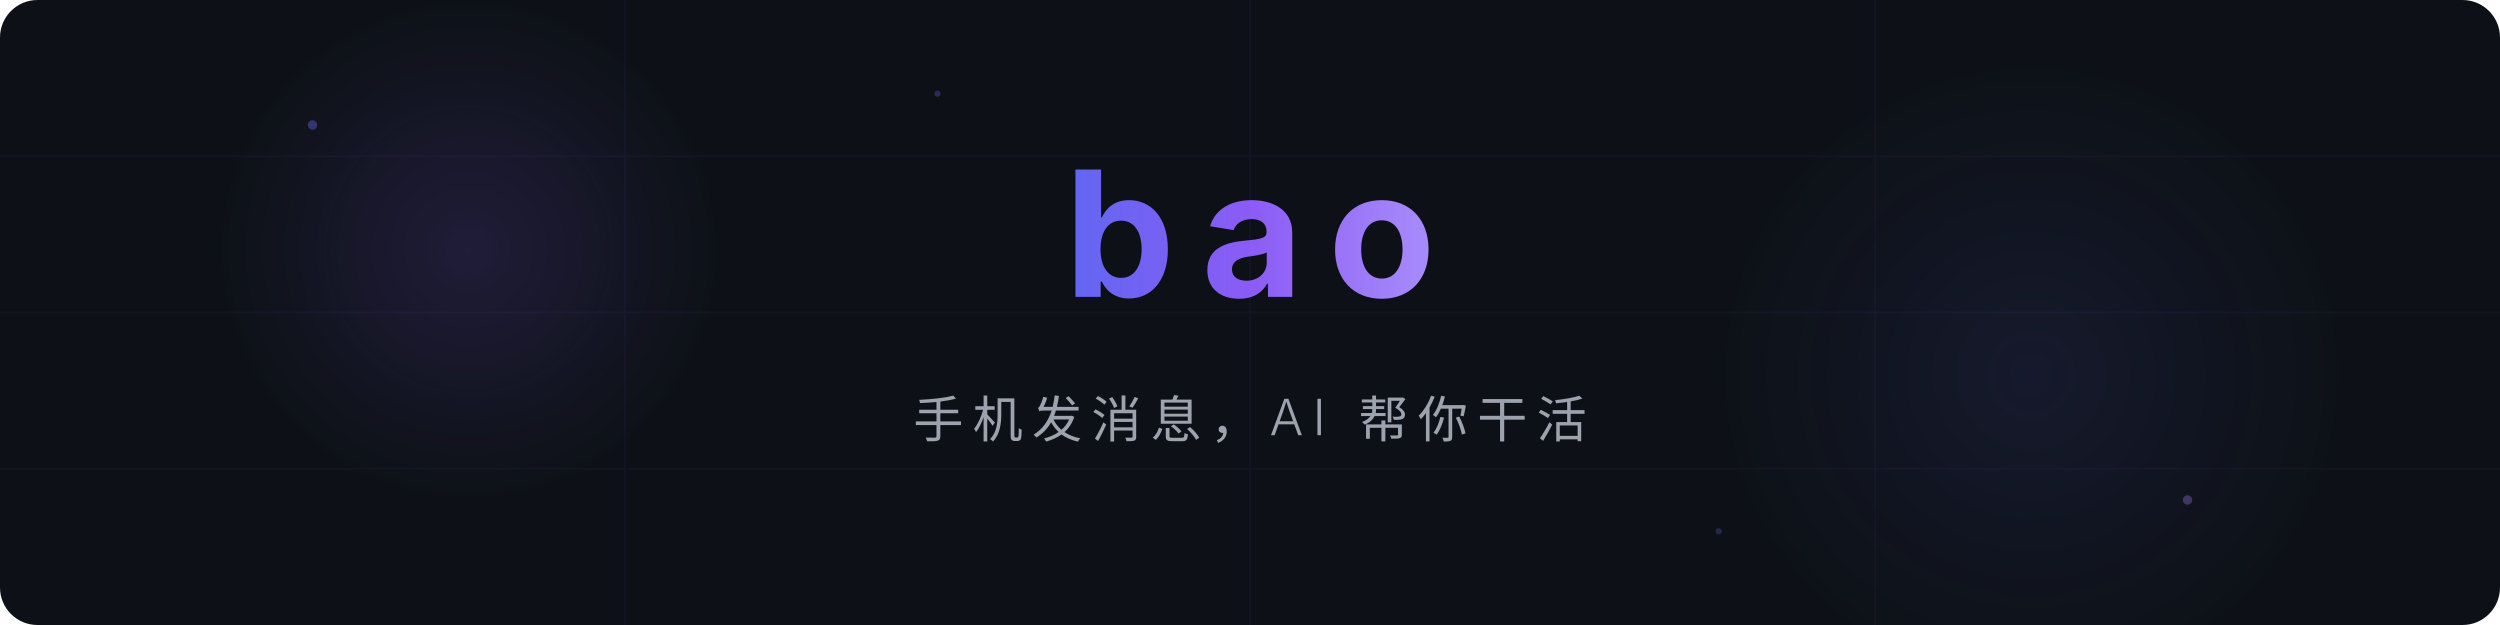
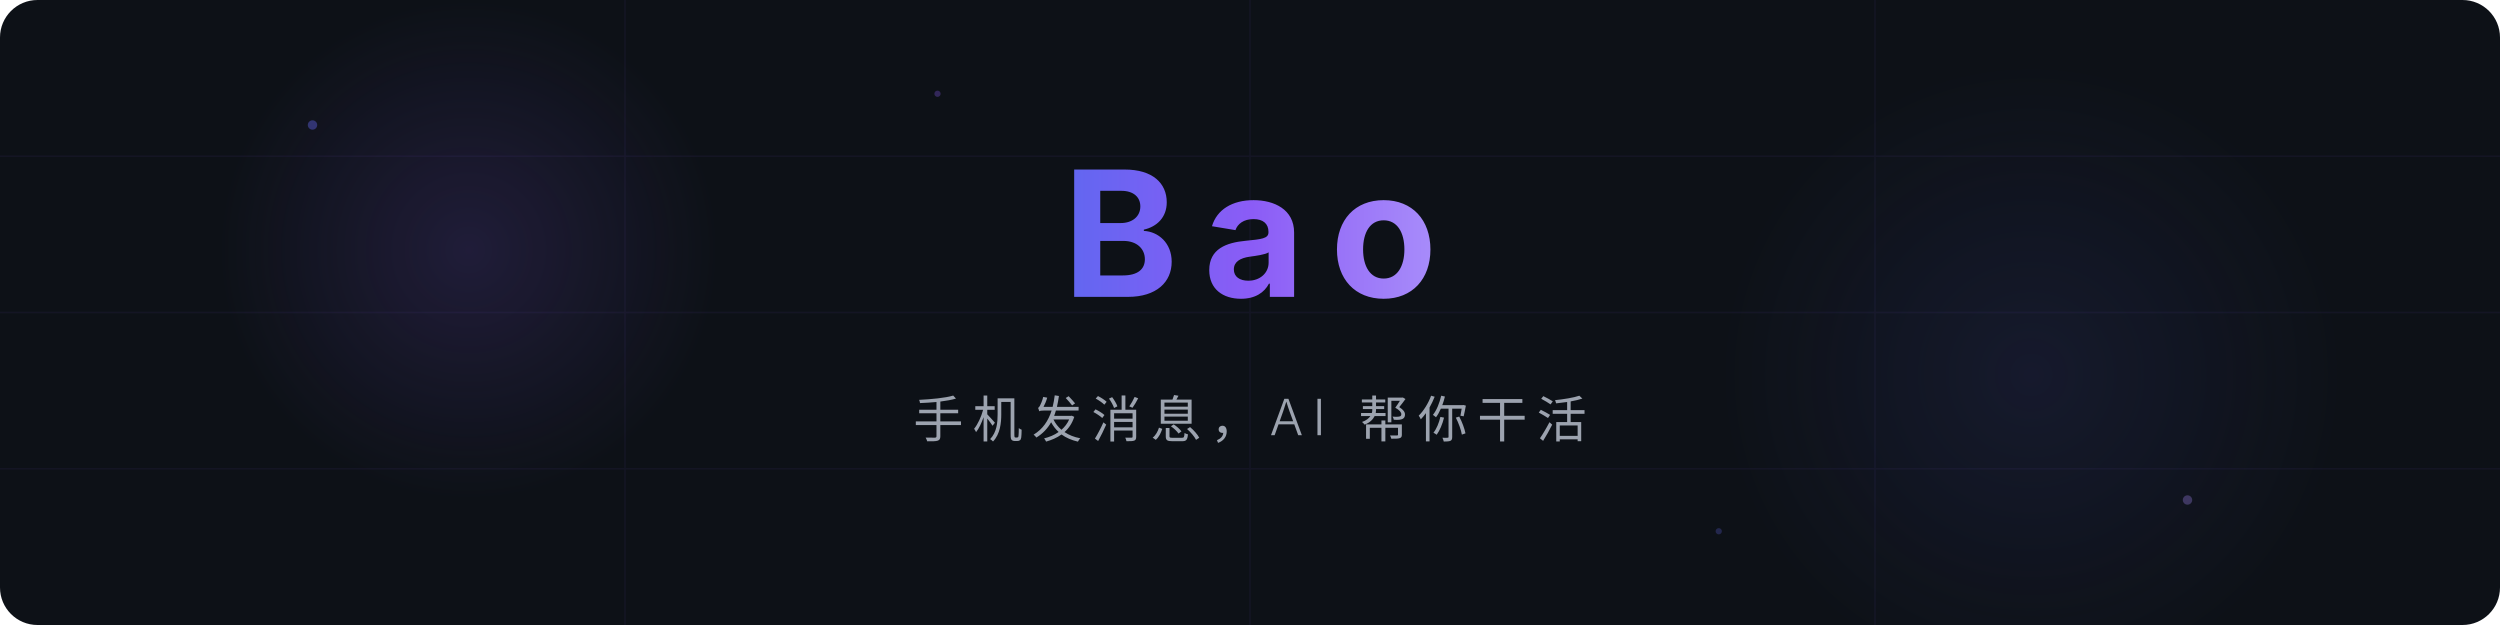
<svg xmlns="http://www.w3.org/2000/svg" viewBox="0 0 800 200" width="800" height="200">
  <defs>
    <linearGradient id="glow" x1="0%" y1="0%" x2="100%" y2="0%">
      <stop offset="0%" stop-color="#6366f1" />
      <stop offset="50%" stop-color="#8b5cf6" />
      <stop offset="100%" stop-color="#a78bfa" />
    </linearGradient>
    <linearGradient id="line-grad" x1="0%" y1="0%" x2="100%" y2="0%">
      <stop offset="0%" stop-color="#6366f1" stop-opacity="0" />
      <stop offset="50%" stop-color="#8b5cf6" stop-opacity="0.3" />
      <stop offset="100%" stop-color="#a78bfa" stop-opacity="0" />
    </linearGradient>
    <filter id="blur-glow">
      <feGaussianBlur stdDeviation="8" result="blur" />
      <feMerge>
        <feMergeNode in="blur" />
        <feMergeNode in="SourceGraphic" />
      </feMerge>
    </filter>
    <radialGradient id="orb1" cx="50%" cy="50%" r="50%">
      <stop offset="0%" stop-color="#8b5cf6" stop-opacity="0.15" />
      <stop offset="100%" stop-color="#8b5cf6" stop-opacity="0" />
    </radialGradient>
    <radialGradient id="orb2" cx="50%" cy="50%" r="50%">
      <stop offset="0%" stop-color="#6366f1" stop-opacity="0.1" />
      <stop offset="100%" stop-color="#6366f1" stop-opacity="0" />
    </radialGradient>
  </defs>
  <style>
    @keyframes breathe {
      0%, 100% { opacity: 0.7; }
      50% { opacity: 1; }
    }
    @keyframes glow-pulse {
      0%, 100% { filter: url(#blur-glow); opacity: 0.9; }
      50% { filter: url(#blur-glow); opacity: 1; }
    }
    @keyframes float-orb {
      0%, 100% { transform: translate(0, 0); }
      33% { transform: translate(15px, -8px); }
      66% { transform: translate(-10px, 5px); }
    }
    @keyframes float-orb2 {
      0%, 100% { transform: translate(0, 0); }
      33% { transform: translate(-12px, 10px); }
      66% { transform: translate(8px, -6px); }
    }
    @keyframes dash-flow {
      to { stroke-dashoffset: -20; }
    }
    .title { animation: glow-pulse 4s ease-in-out infinite; }
    .subtitle { animation: breathe 5s ease-in-out infinite; }
    .orb-1 { animation: float-orb 12s ease-in-out infinite; }
    .orb-2 { animation: float-orb2 15s ease-in-out infinite; }
    .grid-line { animation: breathe 6s ease-in-out infinite; }
    .dash-line { animation: dash-flow 2s linear infinite; }
  </style>
  <rect width="800" height="200" fill="#0d1117" rx="12" />
  <g class="grid-line" opacity="0.06">
    <line x1="0" y1="50" x2="800" y2="50" stroke="#8b5cf6" stroke-width="0.5" />
    <line x1="0" y1="100" x2="800" y2="100" stroke="#8b5cf6" stroke-width="0.5" />
    <line x1="0" y1="150" x2="800" y2="150" stroke="#8b5cf6" stroke-width="0.5" />
    <line x1="200" y1="0" x2="200" y2="200" stroke="#8b5cf6" stroke-width="0.5" />
    <line x1="400" y1="0" x2="400" y2="200" stroke="#8b5cf6" stroke-width="0.5" />
    <line x1="600" y1="0" x2="600" y2="200" stroke="#8b5cf6" stroke-width="0.5" />
  </g>
  <circle class="orb-1" cx="150" cy="80" r="80" fill="url(#orb1)" />
  <circle class="orb-2" cx="650" cy="120" r="100" fill="url(#orb2)" />
  <line class="dash-line" x1="50" y1="170" x2="300" y2="170" stroke="url(#line-grad)" stroke-width="1" stroke-dasharray="4 6" />
  <line class="dash-line" x1="500" y1="30" x2="750" y2="30" stroke="url(#line-grad)" stroke-width="1" stroke-dasharray="4 6" />
  <circle cx="100" cy="40" r="1.5" fill="#6366f1" opacity="0.4" />
  <circle cx="700" cy="160" r="1.5" fill="#a78bfa" opacity="0.3" />
  <circle cx="300" cy="30" r="1" fill="#8b5cf6" opacity="0.3" />
  <circle cx="550" cy="170" r="1" fill="#6366f1" opacity="0.25" />
-   <text class="title" x="400" y="95" text-anchor="middle" font-family="system-ui, -apple-system, sans-serif" font-size="56" font-weight="700" fill="url(#glow)" letter-spacing="8">bao</text>
+   <text class="title" x="400" y="95" text-anchor="middle" font-family="system-ui, -apple-system, sans-serif" font-size="56" font-weight="700" fill="url(#glow)" letter-spacing="8">Bao</text>
  <text class="subtitle" x="400" y="140" text-anchor="middle" font-family="system-ui, -apple-system, sans-serif" font-size="16" fill="#9ca3af" letter-spacing="3" font-weight="300">手机发消息，AI 帮你干活</text>
</svg>
